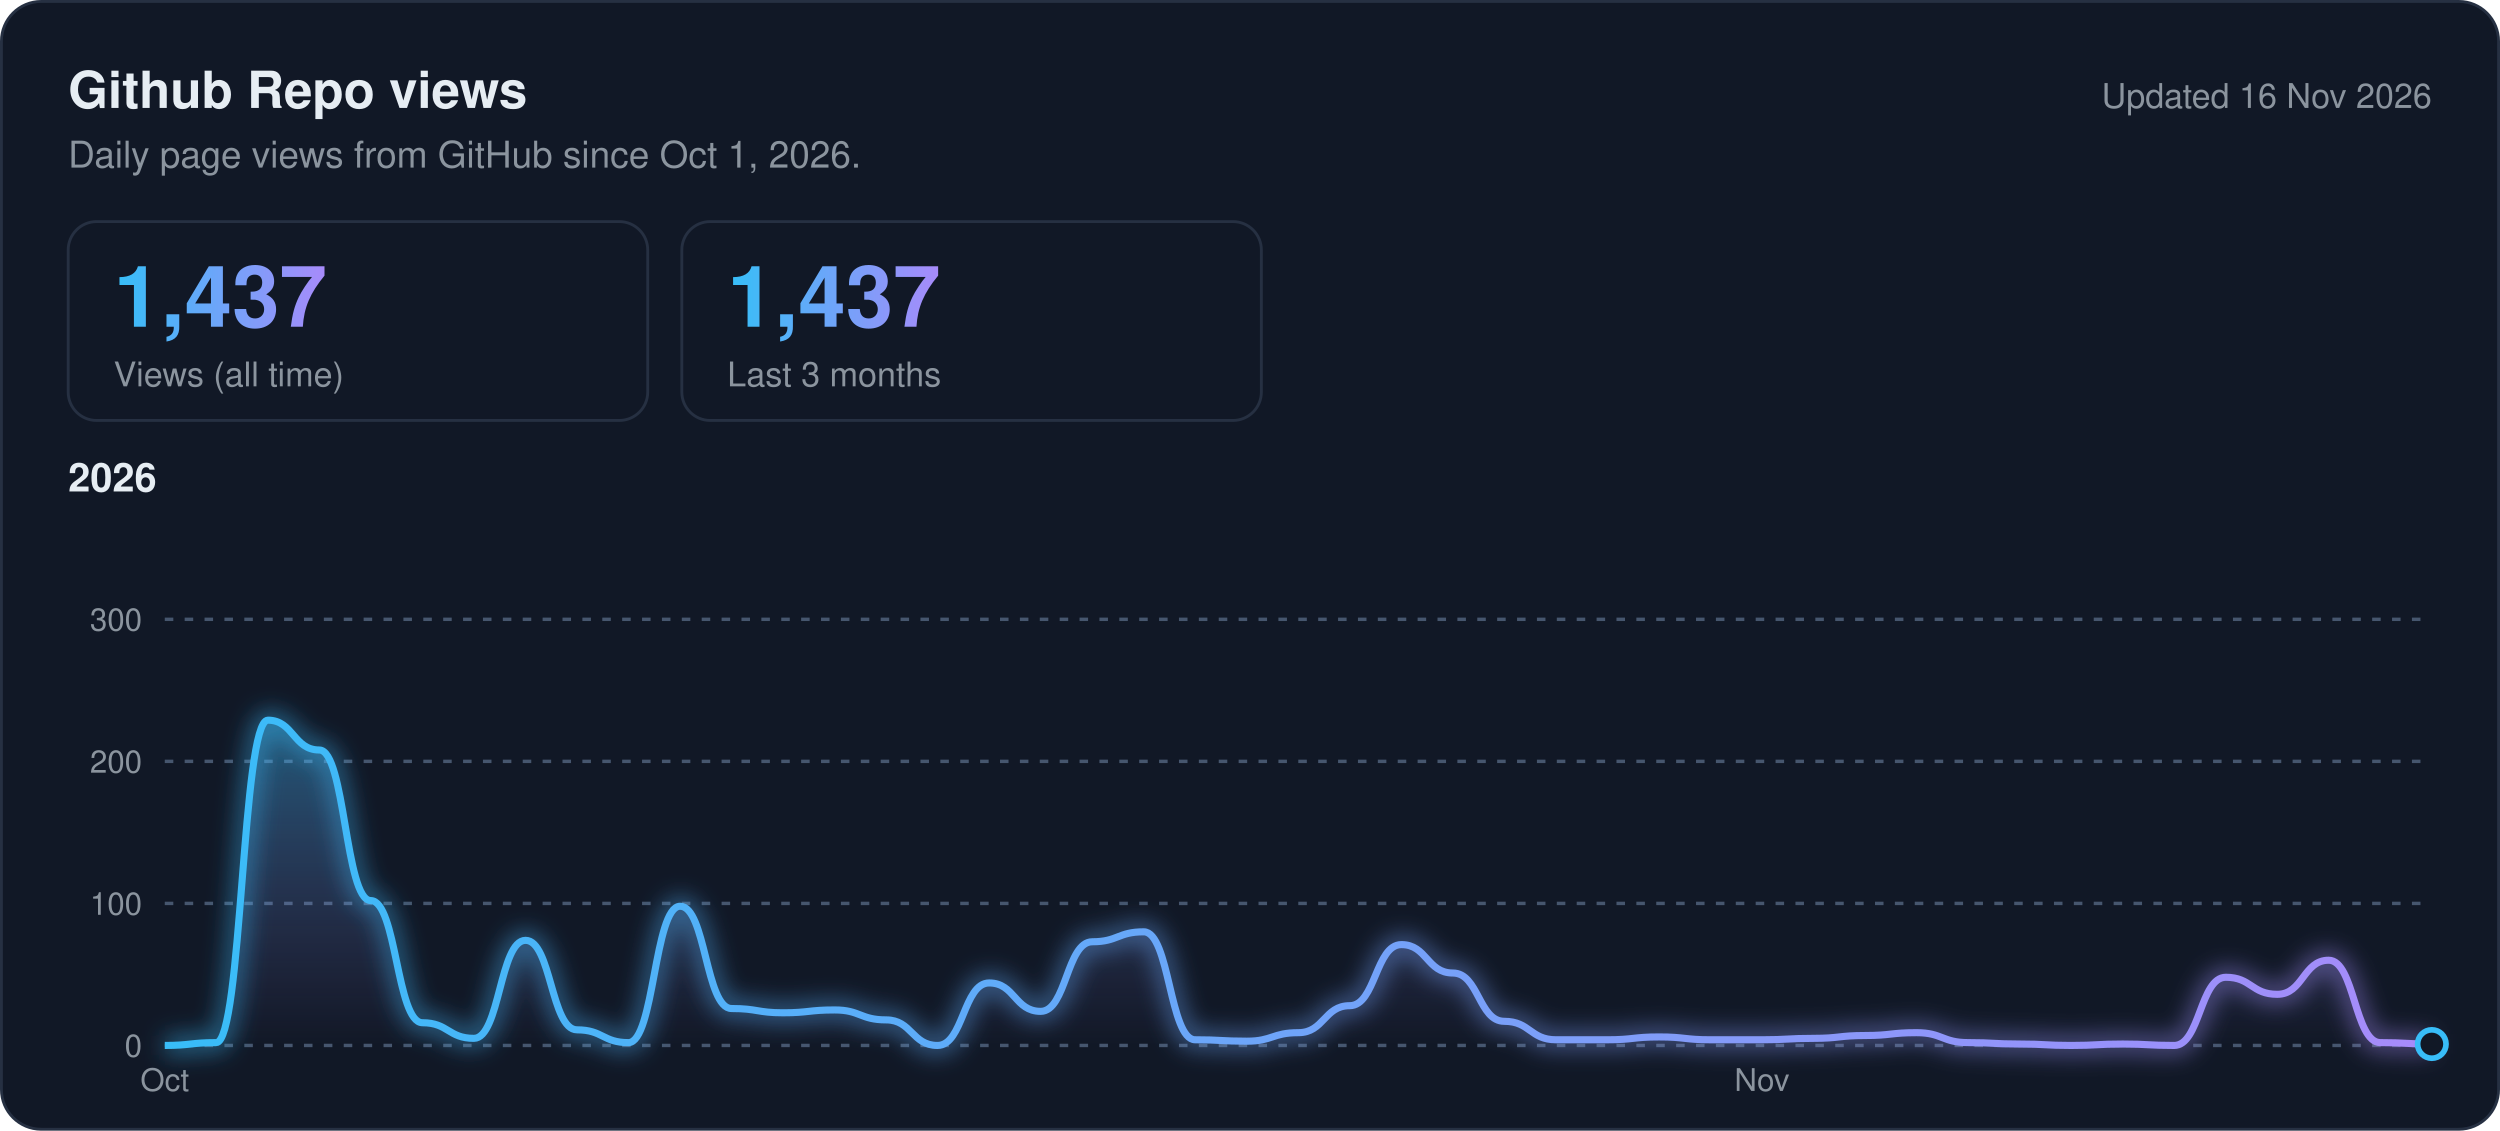
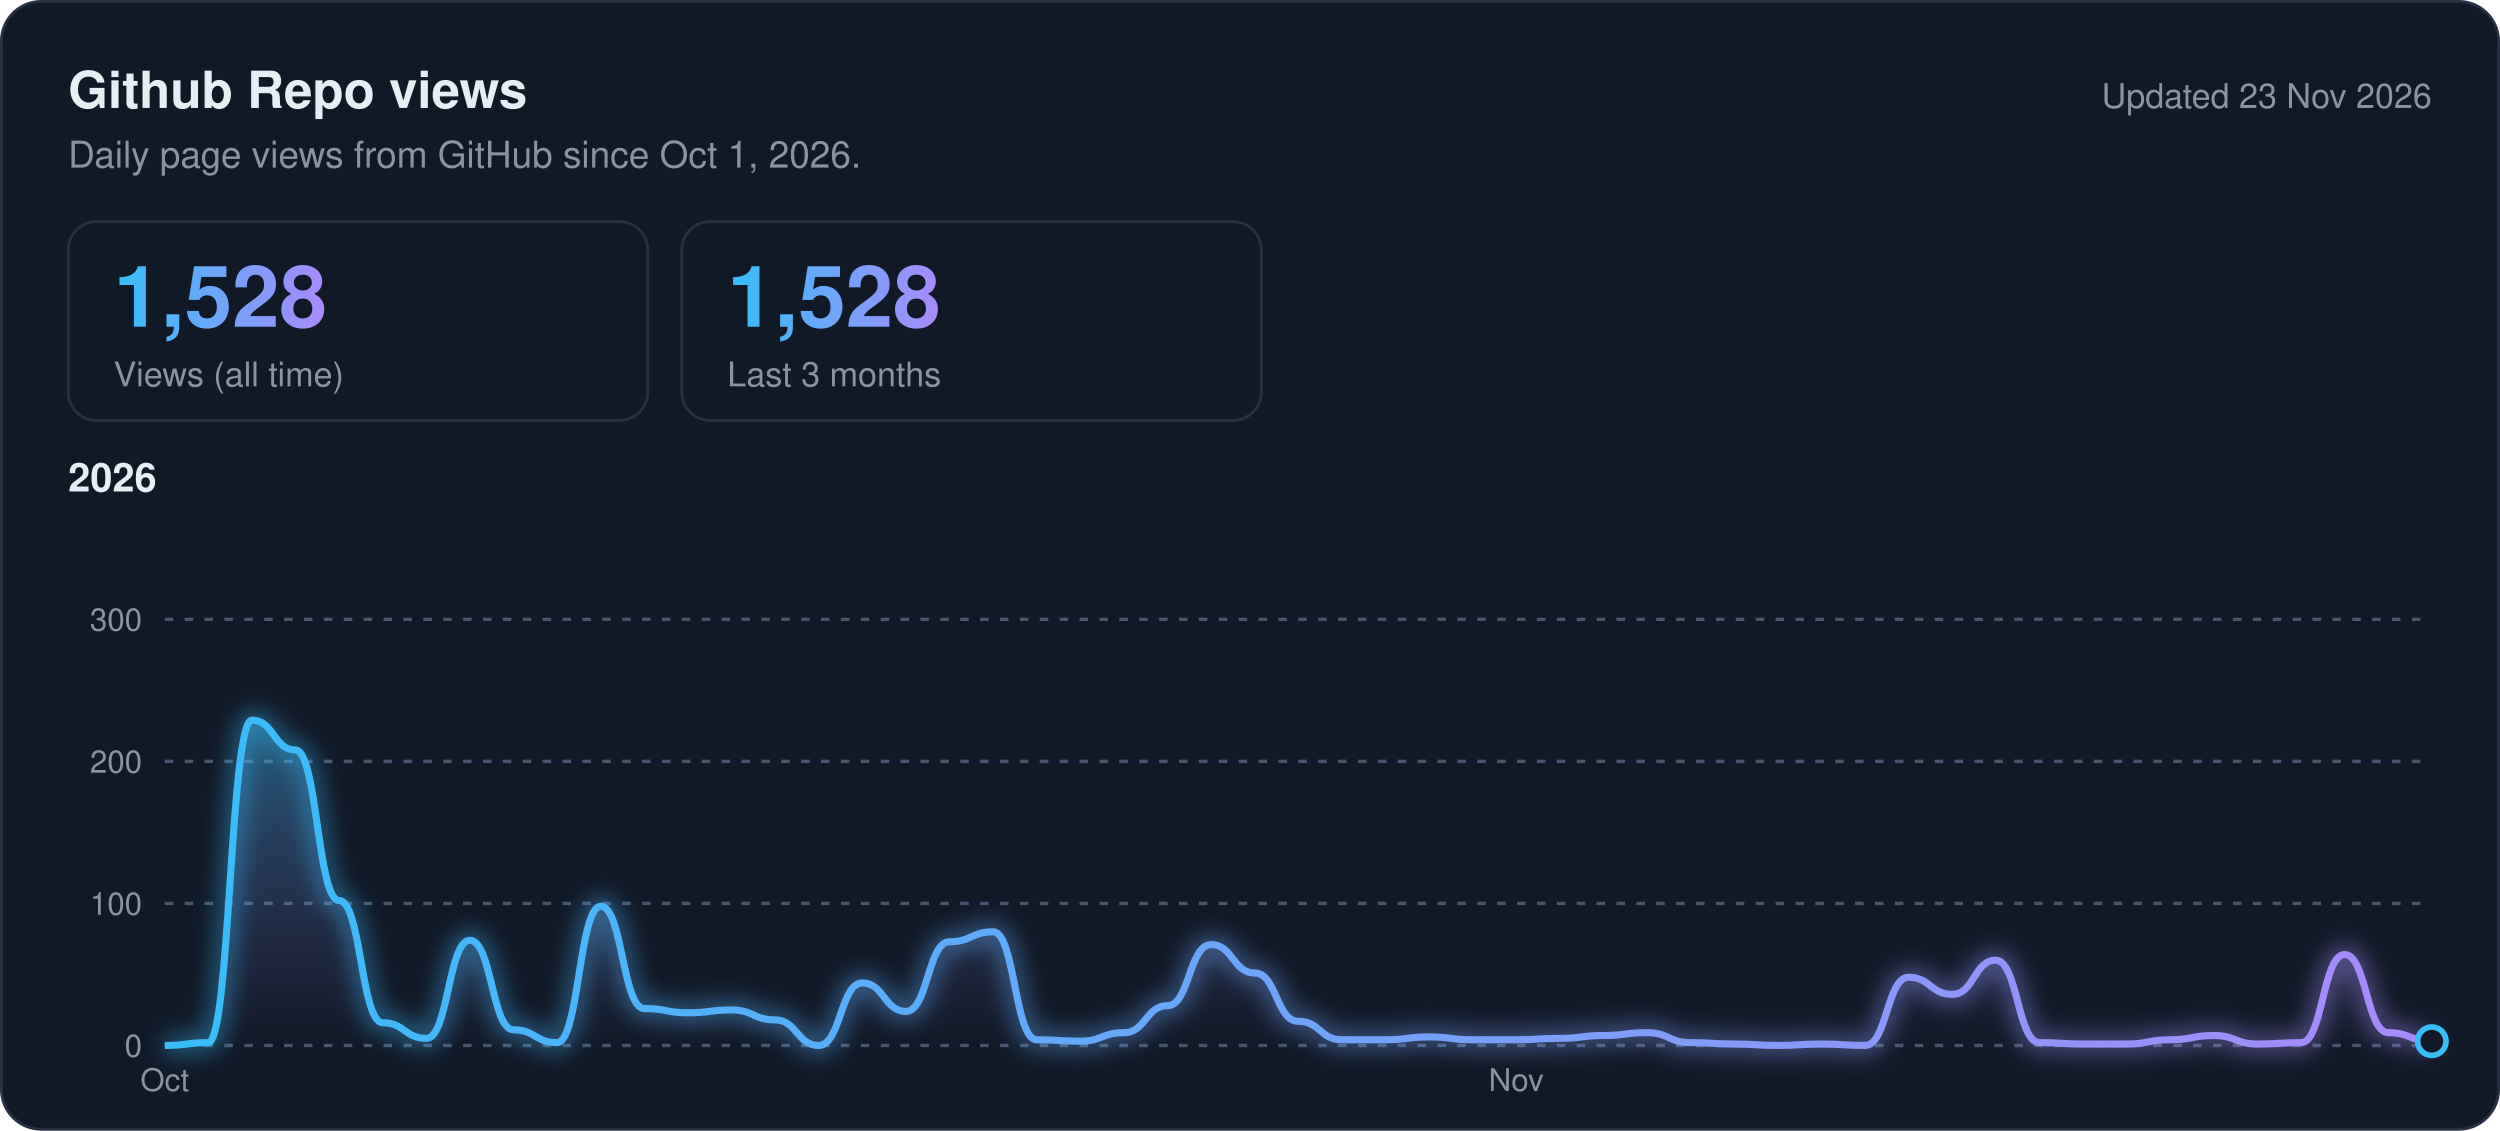
<svg xmlns="http://www.w3.org/2000/svg" viewBox="0 0 880 398" width="880" height="398" role="img" aria-label="Github Repo views" font-family="'Segoe UI', system-ui, -apple-system, Helvetica, Arial, sans-serif">
  <style>@keyframes draw{from{stroke-dasharray:1;stroke-dashoffset:1}to{stroke-dasharray:1;stroke-dashoffset:0}}@keyframes fade{from{opacity:0}}.ln,.gw{animation:draw 2.2s ease-out .2s backwards}.fd{animation:fade 1.4s ease 1.2s backwards}@media (prefers-reduced-motion:reduce){.lwv{display:none}}@media (prefers-reduced-motion:reduce){*{animation:none!important}}</style>
  <defs>
    <linearGradient id="lg" x1="0" x2="1">
      <stop offset="0" stop-color="#38bdf8" />
      <stop offset="1" stop-color="#a78bfa" />
    </linearGradient>
    <linearGradient id="ag" x1="0" x2="0" y1="0" y2="1">
      <stop offset="0" stop-color="#38bdf8" stop-opacity=".4" />
      <stop offset="1" stop-color="#a78bfa" stop-opacity="0" />
    </linearGradient>
    <filter id="gw" x="-5%" y="-30%" width="110%" height="160%">
      <feGaussianBlur stdDeviation="4" />
    </filter>
    <linearGradient id="wv0" gradientUnits="userSpaceOnUse" x1="0" y1="0" x2="880" y2="0" gradientTransform="translate(-20,0)">
      <stop offset="0" stop-color="#fff" stop-opacity="0" />
      <stop offset=".04" stop-color="#fff" stop-opacity="0" />
      <stop offset=".08" stop-color="#fff" stop-opacity="1" />
      <stop offset=".086" stop-color="#fff" stop-opacity="0" />
      <stop offset="1" stop-color="#fff" stop-opacity="0" />
      <animateTransform attributeName="gradientTransform" type="translate" values="-20 0;825 0" keyTimes="0;1" dur="8s" begin="2.4s" repeatCount="indefinite" />
    </linearGradient>
  </defs>
  <rect x=".5" y=".5" width="879" height="397" rx="14" fill="#111826" stroke="#263042" />
  <text x="24" y="38" font-size="18" font-weight="700" fill="#e6edf3">Github Repo views</text>
  <text x="24" y="59" font-size="13" fill="#8b949e">Daily page views from GitHub since Oct 1, 2026.</text>
-   <text x="856" y="38" font-size="12" fill="#8b949e" text-anchor="end">Updated 16 Nov 2026</text>
+   <text x="856" y="38" font-size="12" fill="#8b949e" text-anchor="end">Updated 23 Nov 2026</text>
  <rect x="24" y="78" width="204" height="70" rx="10" fill="none" stroke="#263042" />
-   <text x="40" y="115" font-size="30" font-weight="700" fill="url(#lg)">1,437</text>
+   <text x="40" y="115" font-size="30" font-weight="700" fill="url(#lg)">1,528</text>
  <text x="40" y="136" font-size="12" fill="#8b949e">Views (all time)</text>
  <rect x="240" y="78" width="204" height="70" rx="10" fill="none" stroke="#263042" />
-   <text x="256" y="115" font-size="30" font-weight="700" fill="url(#lg)">1,437</text>
+   <text x="256" y="115" font-size="30" font-weight="700" fill="url(#lg)">1,528</text>
  <text x="256" y="136" font-size="12" fill="#8b949e">Last 3 months</text>
  <text x="24" y="173" font-size="14" font-weight="700" fill="#e6edf3">2026</text>
  <line x1="58" x2="856" y1="368.0" y2="368.0" stroke="#46566e" stroke-width="1.2" stroke-dasharray="3 4" />
  <text x="50" y="372.0" font-size="11" fill="#8b949e" text-anchor="end">0</text>
  <line x1="58" x2="856" y1="318.0" y2="318.0" stroke="#46566e" stroke-width="1.2" stroke-dasharray="3 4" />
  <text x="50" y="322.0" font-size="11" fill="#8b949e" text-anchor="end">100</text>
  <line x1="58" x2="856" y1="268.0" y2="268.0" stroke="#46566e" stroke-width="1.2" stroke-dasharray="3 4" />
  <text x="50" y="272.0" font-size="11" fill="#8b949e" text-anchor="end">200</text>
  <line x1="58" x2="856" y1="218.0" y2="218.0" stroke="#46566e" stroke-width="1.2" stroke-dasharray="3 4" />
  <text x="50" y="222.0" font-size="11" fill="#8b949e" text-anchor="end">300</text>
  <text x="58.0" y="384" font-size="11" fill="#8b949e" text-anchor="middle">Oct</text>
-   <text x="620.2" y="384" font-size="11" fill="#8b949e" text-anchor="middle">Nov</text>
-   <path class="fd" d="M58.0,368.0C67.1,368.0 67.1,367.0 76.1,367.0C85.2,367.0 85.2,253.5 94.3,253.5C103.3,253.5 103.3,264.0 112.4,264.0C121.5,264.0 121.5,317.0 130.5,317.0C139.6,317.0 139.6,360.0 148.7,360.0C157.8,360.0 157.8,365.5 166.8,365.5C175.9,365.5 175.9,331.0 185.0,331.0C194.0,331.0 194.0,362.5 203.1,362.5C212.2,362.5 212.2,367.0 221.2,367.0C230.3,367.0 230.3,319.0 239.4,319.0C248.4,319.0 248.4,355.0 257.5,355.0C266.6,355.0 266.6,356.5 275.6,356.5C284.7,356.5 284.7,355.5 293.8,355.5C302.8,355.5 302.8,359.0 311.9,359.0C321.0,359.0 321.0,368.0 330.0,368.0C339.1,368.0 339.1,346.0 348.2,346.0C357.2,346.0 357.2,356.0 366.3,356.0C375.4,356.0 375.4,331.5 384.5,331.5C393.5,331.5 393.5,328.0 402.6,328.0C411.7,328.0 411.7,366.0 420.7,366.0C429.8,366.0 429.8,366.5 438.9,366.5C447.9,366.5 447.9,363.5 457.0,363.5C466.1,363.5 466.1,354.0 475.1,354.0C484.2,354.0 484.2,332.5 493.3,332.5C502.3,332.5 502.3,342.5 511.4,342.5C520.5,342.5 520.5,359.5 529.5,359.5C538.6,359.5 538.6,366.0 547.7,366.0C556.8,366.0 556.8,366.0 565.8,366.0C574.9,366.0 574.9,365.0 584.0,365.0C593.0,365.0 593.0,366.0 602.1,366.0C611.2,366.0 611.2,366.0 620.2,366.0C629.3,366.0 629.3,365.5 638.4,365.5C647.4,365.5 647.4,364.5 656.5,364.5C665.6,364.5 665.6,363.5 674.6,363.5C683.7,363.5 683.7,367.0 692.8,367.0C701.8,367.0 701.8,367.5 710.9,367.5C720.0,367.5 720.0,368.0 729.0,368.0C738.1,368.0 738.1,367.5 747.2,367.5C756.2,367.5 756.2,368.0 765.3,368.0C774.4,368.0 774.4,344.0 783.5,344.0C792.5,344.0 792.5,350.0 801.6,350.0C810.7,350.0 810.7,338.0 819.7,338.0C828.8,338.0 828.8,367.0 837.9,367.0C846.9,367.0 846.9,367.5 856.0,367.5L856.0,368.0L58.0,368.0Z" fill="url(#ag)" style="animation-delay:1.20s" />
-   <path class="gw" d="M58.0,368.0C67.1,368.0 67.1,367.0 76.1,367.0C85.2,367.0 85.2,253.5 94.3,253.5C103.3,253.5 103.3,264.0 112.4,264.0C121.5,264.0 121.5,317.0 130.5,317.0C139.6,317.0 139.6,360.0 148.7,360.0C157.8,360.0 157.8,365.5 166.8,365.5C175.9,365.5 175.9,331.0 185.0,331.0C194.0,331.0 194.0,362.5 203.1,362.5C212.2,362.5 212.2,367.0 221.2,367.0C230.3,367.0 230.3,319.0 239.4,319.0C248.4,319.0 248.4,355.0 257.5,355.0C266.6,355.0 266.6,356.5 275.6,356.5C284.7,356.5 284.7,355.5 293.8,355.5C302.8,355.5 302.8,359.0 311.9,359.0C321.0,359.0 321.0,368.0 330.0,368.0C339.1,368.0 339.1,346.0 348.2,346.0C357.2,346.0 357.2,356.0 366.3,356.0C375.4,356.0 375.4,331.5 384.5,331.5C393.5,331.5 393.5,328.0 402.6,328.0C411.7,328.0 411.7,366.0 420.7,366.0C429.8,366.0 429.8,366.5 438.9,366.5C447.9,366.5 447.9,363.5 457.0,363.5C466.1,363.5 466.1,354.0 475.1,354.0C484.2,354.0 484.2,332.5 493.3,332.5C502.3,332.5 502.3,342.5 511.4,342.5C520.5,342.5 520.5,359.5 529.5,359.5C538.6,359.5 538.6,366.0 547.7,366.0C556.8,366.0 556.8,366.0 565.8,366.0C574.9,366.0 574.9,365.0 584.0,365.0C593.0,365.0 593.0,366.0 602.1,366.0C611.2,366.0 611.2,366.0 620.2,366.0C629.3,366.0 629.3,365.5 638.4,365.5C647.4,365.5 647.4,364.5 656.5,364.5C665.6,364.5 665.6,363.5 674.6,363.5C683.7,363.5 683.7,367.0 692.8,367.0C701.8,367.0 701.8,367.5 710.9,367.5C720.0,367.5 720.0,368.0 729.0,368.0C738.1,368.0 738.1,367.5 747.2,367.5C756.2,367.5 756.2,368.0 765.3,368.0C774.4,368.0 774.4,344.0 783.5,344.0C792.5,344.0 792.5,350.0 801.6,350.0C810.7,350.0 810.7,338.0 819.7,338.0C828.8,338.0 828.8,367.0 837.9,367.0C846.9,367.0 846.9,367.5 856.0,367.5" pathLength="1" fill="none" stroke="url(#lg)" stroke-width="7" stroke-opacity=".45" filter="url(#gw)" style="animation-delay:0.20s" />
-   <path class="ln" d="M58.0,368.0C67.1,368.0 67.1,367.0 76.1,367.0C85.2,367.0 85.2,253.5 94.3,253.5C103.3,253.5 103.3,264.0 112.4,264.0C121.5,264.0 121.5,317.0 130.5,317.0C139.6,317.0 139.6,360.0 148.7,360.0C157.8,360.0 157.8,365.5 166.8,365.5C175.9,365.5 175.9,331.0 185.0,331.0C194.0,331.0 194.0,362.5 203.1,362.5C212.2,362.5 212.2,367.0 221.2,367.0C230.3,367.0 230.3,319.0 239.4,319.0C248.4,319.0 248.4,355.0 257.5,355.0C266.6,355.0 266.6,356.5 275.6,356.5C284.7,356.5 284.7,355.5 293.8,355.5C302.8,355.5 302.8,359.0 311.9,359.0C321.0,359.0 321.0,368.0 330.0,368.0C339.1,368.0 339.1,346.0 348.2,346.0C357.2,346.0 357.2,356.0 366.3,356.0C375.4,356.0 375.4,331.5 384.5,331.5C393.5,331.5 393.5,328.0 402.6,328.0C411.7,328.0 411.7,366.0 420.7,366.0C429.8,366.0 429.8,366.5 438.9,366.5C447.9,366.5 447.9,363.5 457.0,363.5C466.1,363.5 466.1,354.0 475.1,354.0C484.2,354.0 484.2,332.5 493.3,332.5C502.3,332.5 502.3,342.5 511.4,342.5C520.5,342.5 520.5,359.5 529.5,359.5C538.6,359.5 538.6,366.0 547.7,366.0C556.8,366.0 556.8,366.0 565.8,366.0C574.9,366.0 574.9,365.0 584.0,365.0C593.0,365.0 593.0,366.0 602.1,366.0C611.2,366.0 611.2,366.0 620.2,366.0C629.3,366.0 629.3,365.5 638.4,365.5C647.4,365.5 647.4,364.5 656.5,364.5C665.6,364.5 665.6,363.5 674.6,363.5C683.7,363.5 683.7,367.0 692.8,367.0C701.8,367.0 701.8,367.5 710.9,367.5C720.0,367.5 720.0,368.0 729.0,368.0C738.1,368.0 738.1,367.5 747.2,367.5C756.2,367.5 756.2,368.0 765.3,368.0C774.4,368.0 774.4,344.0 783.5,344.0C792.5,344.0 792.5,350.0 801.6,350.0C810.7,350.0 810.7,338.0 819.7,338.0C828.8,338.0 828.8,367.0 837.9,367.0C846.9,367.0 846.9,367.5 856.0,367.5" pathLength="1" fill="none" stroke="url(#lg)" stroke-width="2.5" stroke-linejoin="round" style="animation-delay:0.20s" />
-   <path class="lwv" d="M58.0,368.0C67.1,368.0 67.1,367.0 76.1,367.0C85.2,367.0 85.2,253.5 94.3,253.5C103.3,253.5 103.3,264.0 112.4,264.0C121.5,264.0 121.5,317.0 130.5,317.0C139.6,317.0 139.6,360.0 148.7,360.0C157.8,360.0 157.8,365.5 166.8,365.5C175.9,365.5 175.9,331.0 185.0,331.0C194.0,331.0 194.0,362.5 203.1,362.5C212.2,362.5 212.2,367.0 221.2,367.0C230.3,367.0 230.3,319.0 239.4,319.0C248.4,319.0 248.4,355.0 257.5,355.0C266.6,355.0 266.6,356.5 275.6,356.5C284.7,356.5 284.7,355.5 293.8,355.5C302.8,355.5 302.8,359.0 311.9,359.0C321.0,359.0 321.0,368.0 330.0,368.0C339.1,368.0 339.1,346.0 348.2,346.0C357.2,346.0 357.2,356.0 366.3,356.0C375.4,356.0 375.4,331.5 384.5,331.5C393.5,331.5 393.5,328.0 402.6,328.0C411.7,328.0 411.7,366.0 420.7,366.0C429.8,366.0 429.8,366.5 438.9,366.5C447.9,366.5 447.9,363.5 457.0,363.5C466.1,363.5 466.1,354.0 475.1,354.0C484.2,354.0 484.2,332.5 493.3,332.5C502.3,332.5 502.3,342.5 511.4,342.5C520.5,342.5 520.5,359.5 529.5,359.5C538.6,359.5 538.6,366.0 547.7,366.0C556.8,366.0 556.8,366.0 565.8,366.0C574.9,366.0 574.9,365.0 584.0,365.0C593.0,365.0 593.0,366.0 602.1,366.0C611.2,366.0 611.2,366.0 620.2,366.0C629.3,366.0 629.3,365.5 638.4,365.5C647.4,365.5 647.4,364.5 656.5,364.5C665.6,364.5 665.6,363.5 674.6,363.5C683.7,363.5 683.7,367.0 692.8,367.0C701.8,367.0 701.8,367.5 710.9,367.5C720.0,367.5 720.0,368.0 729.0,368.0C738.1,368.0 738.1,367.5 747.2,367.5C756.2,367.5 756.2,368.0 765.3,368.0C774.4,368.0 774.4,344.0 783.5,344.0C792.5,344.0 792.5,350.0 801.6,350.0C810.7,350.0 810.7,338.0 819.7,338.0C828.8,338.0 828.8,367.0 837.9,367.0C846.9,367.0 846.9,367.5 856.0,367.5" fill="none" stroke="url(#wv0)" stroke-width="5.5" stroke-linecap="round" filter="url(#gw)" />
-   <path class="lwv" d="M58.0,368.0C67.1,368.0 67.1,367.0 76.1,367.0C85.2,367.0 85.2,253.5 94.3,253.5C103.3,253.5 103.3,264.0 112.4,264.0C121.5,264.0 121.5,317.0 130.5,317.0C139.6,317.0 139.6,360.0 148.7,360.0C157.8,360.0 157.8,365.5 166.8,365.5C175.9,365.5 175.9,331.0 185.0,331.0C194.0,331.0 194.0,362.5 203.1,362.5C212.2,362.5 212.2,367.0 221.2,367.0C230.3,367.0 230.3,319.0 239.4,319.0C248.4,319.0 248.4,355.0 257.5,355.0C266.6,355.0 266.6,356.5 275.6,356.5C284.7,356.5 284.7,355.5 293.8,355.5C302.8,355.5 302.8,359.0 311.9,359.0C321.0,359.0 321.0,368.0 330.0,368.0C339.1,368.0 339.1,346.0 348.2,346.0C357.2,346.0 357.2,356.0 366.3,356.0C375.4,356.0 375.4,331.5 384.5,331.5C393.5,331.5 393.5,328.0 402.6,328.0C411.7,328.0 411.7,366.0 420.7,366.0C429.8,366.0 429.8,366.5 438.9,366.5C447.9,366.5 447.9,363.5 457.0,363.5C466.1,363.5 466.1,354.0 475.1,354.0C484.2,354.0 484.2,332.5 493.3,332.5C502.3,332.5 502.3,342.5 511.4,342.5C520.5,342.5 520.5,359.5 529.5,359.5C538.6,359.5 538.6,366.0 547.7,366.0C556.8,366.0 556.8,366.0 565.8,366.0C574.9,366.0 574.9,365.0 584.0,365.0C593.0,365.0 593.0,366.0 602.1,366.0C611.2,366.0 611.2,366.0 620.2,366.0C629.3,366.0 629.3,365.5 638.4,365.5C647.4,365.5 647.4,364.5 656.5,364.5C665.6,364.5 665.6,363.5 674.6,363.5C683.7,363.5 683.7,367.0 692.8,367.0C701.8,367.0 701.8,367.5 710.9,367.5C720.0,367.5 720.0,368.0 729.0,368.0C738.1,368.0 738.1,367.5 747.2,367.5C756.2,367.5 756.2,368.0 765.3,368.0C774.4,368.0 774.4,344.0 783.5,344.0C792.5,344.0 792.5,350.0 801.6,350.0C810.7,350.0 810.7,338.0 819.7,338.0C828.8,338.0 828.8,367.0 837.9,367.0C846.9,367.0 846.9,367.5 856.0,367.5" fill="none" stroke="url(#wv0)" stroke-width="2" stroke-linecap="round" />
-   <circle class="fd" cx="856.0" cy="367.5" r="5" fill="#111826" stroke="#38bdf8" stroke-width="2" style="animation-delay:1.20s" />
+   <text x="533.7" y="384" font-size="11" fill="#8b949e" text-anchor="middle">Nov</text>
+   <path class="fd" d="M58.0,368.0C65.7,368.0 65.7,367.0 73.3,367.0C81.0,367.0 81.0,253.5 88.7,253.5C96.4,253.5 96.4,264.0 104.0,264.0C111.7,264.0 111.7,317.0 119.4,317.0C127.1,317.0 127.1,360.0 134.7,360.0C142.4,360.0 142.4,365.5 150.1,365.5C157.8,365.5 157.8,331.0 165.4,331.0C173.1,331.0 173.1,362.5 180.8,362.5C188.4,362.5 188.4,367.0 196.1,367.0C203.8,367.0 203.8,319.0 211.5,319.0C219.1,319.0 219.1,355.0 226.8,355.0C234.5,355.0 234.5,356.5 242.2,356.5C249.8,356.5 249.8,355.5 257.5,355.5C265.2,355.5 265.2,359.0 272.8,359.0C280.5,359.0 280.5,368.0 288.2,368.0C295.9,368.0 295.9,346.0 303.5,346.0C311.2,346.0 311.2,356.0 318.9,356.0C326.6,356.0 326.6,331.5 334.2,331.5C341.9,331.5 341.9,328.0 349.6,328.0C357.2,328.0 357.2,366.0 364.9,366.0C372.6,366.0 372.6,366.5 380.3,366.5C387.9,366.5 387.9,363.5 395.6,363.5C403.3,363.5 403.3,354.0 411.0,354.0C418.6,354.0 418.6,332.5 426.3,332.5C434.0,332.5 434.0,342.5 441.7,342.5C449.3,342.5 449.3,359.5 457.0,359.5C464.7,359.5 464.7,366.0 472.3,366.0C480.0,366.0 480.0,366.0 487.7,366.0C495.4,366.0 495.4,365.0 503.0,365.0C510.7,365.0 510.7,366.0 518.4,366.0C526.1,366.0 526.1,366.0 533.7,366.0C541.4,366.0 541.4,365.5 549.1,365.5C556.8,365.5 556.8,364.5 564.4,364.5C572.1,364.5 572.1,363.5 579.8,363.5C587.4,363.5 587.4,367.0 595.1,367.0C602.8,367.0 602.8,367.5 610.5,367.5C618.1,367.5 618.1,368.0 625.8,368.0C633.5,368.0 633.5,367.5 641.2,367.5C648.8,367.5 648.8,368.0 656.5,368.0C664.2,368.0 664.2,344.0 671.8,344.0C679.5,344.0 679.5,350.0 687.2,350.0C694.9,350.0 694.9,338.0 702.5,338.0C710.2,338.0 710.2,367.0 717.9,367.0C725.6,367.0 725.6,367.5 733.2,367.5C740.9,367.5 740.9,367.5 748.6,367.5C756.2,367.5 756.2,366.0 763.9,366.0C771.6,366.0 771.6,364.5 779.3,364.5C786.9,364.5 786.9,367.5 794.6,367.5C802.3,367.5 802.3,367.0 810.0,367.0C817.6,367.0 817.6,336.0 825.3,336.0C833.0,336.0 833.0,363.5 840.7,363.5C848.3,363.5 848.3,366.5 856.0,366.5L856.0,368.0L58.0,368.0Z" fill="url(#ag)" style="animation-delay:1.20s" />
+   <path class="gw" d="M58.0,368.0C65.7,368.0 65.7,367.0 73.3,367.0C81.0,367.0 81.0,253.5 88.7,253.5C96.4,253.5 96.4,264.0 104.0,264.0C111.7,264.0 111.7,317.0 119.4,317.0C127.1,317.0 127.1,360.0 134.7,360.0C142.4,360.0 142.4,365.5 150.1,365.5C157.8,365.5 157.8,331.0 165.4,331.0C173.1,331.0 173.1,362.5 180.8,362.5C188.4,362.5 188.4,367.0 196.1,367.0C203.8,367.0 203.8,319.0 211.5,319.0C219.1,319.0 219.1,355.0 226.8,355.0C234.5,355.0 234.5,356.5 242.2,356.5C249.8,356.5 249.8,355.5 257.5,355.5C265.2,355.5 265.2,359.0 272.8,359.0C280.5,359.0 280.5,368.0 288.2,368.0C295.9,368.0 295.9,346.0 303.5,346.0C311.2,346.0 311.2,356.0 318.9,356.0C326.6,356.0 326.6,331.5 334.2,331.5C341.9,331.5 341.9,328.0 349.6,328.0C357.2,328.0 357.2,366.0 364.9,366.0C372.6,366.0 372.6,366.5 380.3,366.5C387.9,366.5 387.9,363.5 395.6,363.5C403.3,363.5 403.3,354.0 411.0,354.0C418.6,354.0 418.6,332.5 426.3,332.5C434.0,332.5 434.0,342.5 441.7,342.5C449.3,342.5 449.3,359.5 457.0,359.5C464.7,359.5 464.7,366.0 472.3,366.0C480.0,366.0 480.0,366.0 487.7,366.0C495.4,366.0 495.4,365.0 503.0,365.0C510.7,365.0 510.7,366.0 518.4,366.0C526.1,366.0 526.1,366.0 533.7,366.0C541.4,366.0 541.4,365.5 549.1,365.5C556.8,365.5 556.8,364.5 564.4,364.5C572.1,364.5 572.1,363.5 579.8,363.5C587.4,363.5 587.4,367.0 595.1,367.0C602.8,367.0 602.8,367.5 610.5,367.5C618.1,367.5 618.1,368.0 625.8,368.0C633.5,368.0 633.5,367.5 641.2,367.5C648.8,367.5 648.8,368.0 656.5,368.0C664.2,368.0 664.2,344.0 671.8,344.0C679.5,344.0 679.5,350.0 687.2,350.0C694.9,350.0 694.9,338.0 702.5,338.0C710.2,338.0 710.2,367.0 717.9,367.0C725.6,367.0 725.6,367.5 733.2,367.5C740.9,367.5 740.9,367.5 748.6,367.5C756.2,367.5 756.2,366.0 763.9,366.0C771.6,366.0 771.6,364.5 779.3,364.5C786.9,364.5 786.9,367.5 794.6,367.5C802.3,367.5 802.3,367.0 810.0,367.0C817.6,367.0 817.6,336.0 825.3,336.0C833.0,336.0 833.0,363.5 840.7,363.5C848.3,363.5 848.3,366.5 856.0,366.5" pathLength="1" fill="none" stroke="url(#lg)" stroke-width="7" stroke-opacity=".45" filter="url(#gw)" style="animation-delay:0.20s" />
+   <path class="ln" d="M58.0,368.0C65.7,368.0 65.7,367.0 73.3,367.0C81.0,367.0 81.0,253.5 88.7,253.5C96.4,253.5 96.4,264.0 104.0,264.0C111.7,264.0 111.7,317.0 119.4,317.0C127.1,317.0 127.1,360.0 134.7,360.0C142.4,360.0 142.4,365.5 150.1,365.5C157.8,365.5 157.8,331.0 165.4,331.0C173.1,331.0 173.1,362.5 180.8,362.5C188.4,362.5 188.4,367.0 196.1,367.0C203.8,367.0 203.8,319.0 211.5,319.0C219.1,319.0 219.1,355.0 226.8,355.0C234.5,355.0 234.5,356.5 242.2,356.5C249.8,356.5 249.8,355.5 257.5,355.5C265.2,355.5 265.2,359.0 272.8,359.0C280.5,359.0 280.5,368.0 288.2,368.0C295.9,368.0 295.9,346.0 303.5,346.0C311.2,346.0 311.2,356.0 318.9,356.0C326.6,356.0 326.6,331.5 334.2,331.5C341.9,331.5 341.9,328.0 349.6,328.0C357.2,328.0 357.2,366.0 364.9,366.0C372.6,366.0 372.6,366.5 380.3,366.5C387.9,366.5 387.9,363.5 395.6,363.5C403.3,363.5 403.3,354.0 411.0,354.0C418.6,354.0 418.6,332.5 426.3,332.5C434.0,332.5 434.0,342.5 441.7,342.5C449.3,342.5 449.3,359.5 457.0,359.5C464.7,359.5 464.7,366.0 472.3,366.0C480.0,366.0 480.0,366.0 487.7,366.0C495.4,366.0 495.4,365.0 503.0,365.0C510.7,365.0 510.7,366.0 518.4,366.0C526.1,366.0 526.1,366.0 533.7,366.0C541.4,366.0 541.4,365.5 549.1,365.5C556.8,365.5 556.8,364.5 564.4,364.5C572.1,364.5 572.1,363.5 579.8,363.5C587.4,363.5 587.4,367.0 595.1,367.0C602.8,367.0 602.8,367.5 610.5,367.5C618.1,367.5 618.1,368.0 625.8,368.0C633.5,368.0 633.5,367.5 641.2,367.5C648.8,367.5 648.8,368.0 656.5,368.0C664.2,368.0 664.2,344.0 671.8,344.0C679.5,344.0 679.5,350.0 687.2,350.0C694.9,350.0 694.9,338.0 702.5,338.0C710.2,338.0 710.2,367.0 717.9,367.0C725.6,367.0 725.6,367.5 733.2,367.5C740.9,367.5 740.9,367.5 748.6,367.5C756.2,367.5 756.2,366.0 763.9,366.0C771.6,366.0 771.6,364.5 779.3,364.5C786.9,364.5 786.9,367.5 794.6,367.5C802.3,367.5 802.3,367.0 810.0,367.0C817.6,367.0 817.6,336.0 825.3,336.0C833.0,336.0 833.0,363.5 840.7,363.5C848.3,363.5 848.3,366.5 856.0,366.5" pathLength="1" fill="none" stroke="url(#lg)" stroke-width="2.5" stroke-linejoin="round" style="animation-delay:0.20s" />
+   <path class="lwv" d="M58.0,368.0C65.7,368.0 65.7,367.0 73.3,367.0C81.0,367.0 81.0,253.5 88.7,253.5C96.4,253.5 96.4,264.0 104.0,264.0C111.7,264.0 111.7,317.0 119.4,317.0C127.1,317.0 127.1,360.0 134.7,360.0C142.4,360.0 142.4,365.5 150.1,365.5C157.8,365.5 157.8,331.0 165.4,331.0C173.1,331.0 173.1,362.5 180.8,362.5C188.4,362.5 188.4,367.0 196.1,367.0C203.8,367.0 203.8,319.0 211.5,319.0C219.1,319.0 219.1,355.0 226.8,355.0C234.5,355.0 234.5,356.5 242.2,356.5C249.8,356.5 249.8,355.5 257.5,355.5C265.2,355.5 265.2,359.0 272.8,359.0C280.5,359.0 280.5,368.0 288.2,368.0C295.9,368.0 295.9,346.0 303.5,346.0C311.2,346.0 311.2,356.0 318.9,356.0C326.6,356.0 326.6,331.5 334.2,331.5C341.9,331.5 341.9,328.0 349.6,328.0C357.2,328.0 357.2,366.0 364.9,366.0C372.6,366.0 372.6,366.5 380.3,366.5C387.9,366.5 387.9,363.5 395.6,363.5C403.3,363.5 403.3,354.0 411.0,354.0C418.6,354.0 418.6,332.5 426.3,332.5C434.0,332.5 434.0,342.5 441.7,342.5C449.3,342.5 449.3,359.5 457.0,359.5C464.7,359.5 464.7,366.0 472.3,366.0C480.0,366.0 480.0,366.0 487.7,366.0C495.4,366.0 495.4,365.0 503.0,365.0C510.7,365.0 510.7,366.0 518.4,366.0C526.1,366.0 526.1,366.0 533.7,366.0C541.4,366.0 541.4,365.5 549.1,365.5C556.8,365.5 556.8,364.5 564.4,364.5C572.1,364.5 572.1,363.5 579.8,363.5C587.4,363.5 587.4,367.0 595.1,367.0C602.8,367.0 602.8,367.5 610.5,367.5C618.1,367.5 618.1,368.0 625.8,368.0C633.5,368.0 633.5,367.5 641.2,367.5C648.8,367.5 648.8,368.0 656.5,368.0C664.2,368.0 664.2,344.0 671.8,344.0C679.5,344.0 679.5,350.0 687.2,350.0C694.9,350.0 694.9,338.0 702.5,338.0C710.2,338.0 710.2,367.0 717.9,367.0C725.6,367.0 725.6,367.5 733.2,367.5C740.9,367.5 740.9,367.5 748.6,367.5C756.2,367.5 756.2,366.0 763.9,366.0C771.6,366.0 771.6,364.5 779.3,364.5C786.9,364.5 786.9,367.5 794.6,367.5C802.3,367.5 802.3,367.0 810.0,367.0C817.6,367.0 817.6,336.0 825.3,336.0C833.0,336.0 833.0,363.5 840.7,363.5C848.3,363.5 848.3,366.5 856.0,366.5" fill="none" stroke="url(#wv0)" stroke-width="5.5" stroke-linecap="round" filter="url(#gw)" />
+   <path class="lwv" d="M58.0,368.0C65.7,368.0 65.7,367.0 73.3,367.0C81.0,367.0 81.0,253.5 88.7,253.5C96.4,253.5 96.4,264.0 104.0,264.0C111.7,264.0 111.7,317.0 119.4,317.0C127.1,317.0 127.1,360.0 134.7,360.0C142.4,360.0 142.4,365.5 150.1,365.5C157.8,365.5 157.8,331.0 165.4,331.0C173.1,331.0 173.1,362.5 180.8,362.5C188.4,362.5 188.4,367.0 196.1,367.0C203.8,367.0 203.8,319.0 211.5,319.0C219.1,319.0 219.1,355.0 226.8,355.0C234.5,355.0 234.5,356.5 242.2,356.5C249.8,356.5 249.8,355.5 257.5,355.5C265.2,355.5 265.2,359.0 272.8,359.0C280.5,359.0 280.5,368.0 288.2,368.0C295.9,368.0 295.9,346.0 303.5,346.0C311.2,346.0 311.2,356.0 318.9,356.0C326.6,356.0 326.6,331.5 334.2,331.5C341.9,331.5 341.9,328.0 349.6,328.0C357.2,328.0 357.2,366.0 364.9,366.0C372.6,366.0 372.6,366.5 380.3,366.5C387.9,366.5 387.9,363.5 395.6,363.5C403.3,363.5 403.3,354.0 411.0,354.0C418.6,354.0 418.6,332.5 426.3,332.5C434.0,332.5 434.0,342.5 441.7,342.5C449.3,342.5 449.3,359.5 457.0,359.5C464.7,359.5 464.7,366.0 472.3,366.0C480.0,366.0 480.0,366.0 487.7,366.0C495.4,366.0 495.4,365.0 503.0,365.0C510.7,365.0 510.7,366.0 518.4,366.0C526.1,366.0 526.1,366.0 533.7,366.0C541.4,366.0 541.4,365.5 549.1,365.5C556.8,365.5 556.8,364.5 564.4,364.5C572.1,364.5 572.1,363.5 579.8,363.5C587.4,363.5 587.4,367.0 595.1,367.0C602.8,367.0 602.8,367.5 610.5,367.5C618.1,367.5 618.1,368.0 625.8,368.0C633.5,368.0 633.5,367.5 641.2,367.5C648.8,367.5 648.8,368.0 656.5,368.0C664.2,368.0 664.2,344.0 671.8,344.0C679.5,344.0 679.5,350.0 687.2,350.0C694.9,350.0 694.9,338.0 702.5,338.0C710.2,338.0 710.2,367.0 717.9,367.0C725.6,367.0 725.6,367.5 733.2,367.5C740.9,367.5 740.9,367.5 748.6,367.5C756.2,367.5 756.2,366.0 763.9,366.0C771.6,366.0 771.6,364.5 779.3,364.5C786.9,364.5 786.9,367.5 794.6,367.5C802.3,367.5 802.3,367.0 810.0,367.0C817.6,367.0 817.6,336.0 825.3,336.0C833.0,336.0 833.0,363.5 840.7,363.5C848.3,363.5 848.3,366.5 856.0,366.5" fill="none" stroke="url(#wv0)" stroke-width="2" stroke-linecap="round" />
+   <circle class="fd" cx="856.0" cy="366.5" r="5" fill="#111826" stroke="#38bdf8" stroke-width="2" style="animation-delay:1.20s" />
</svg>
